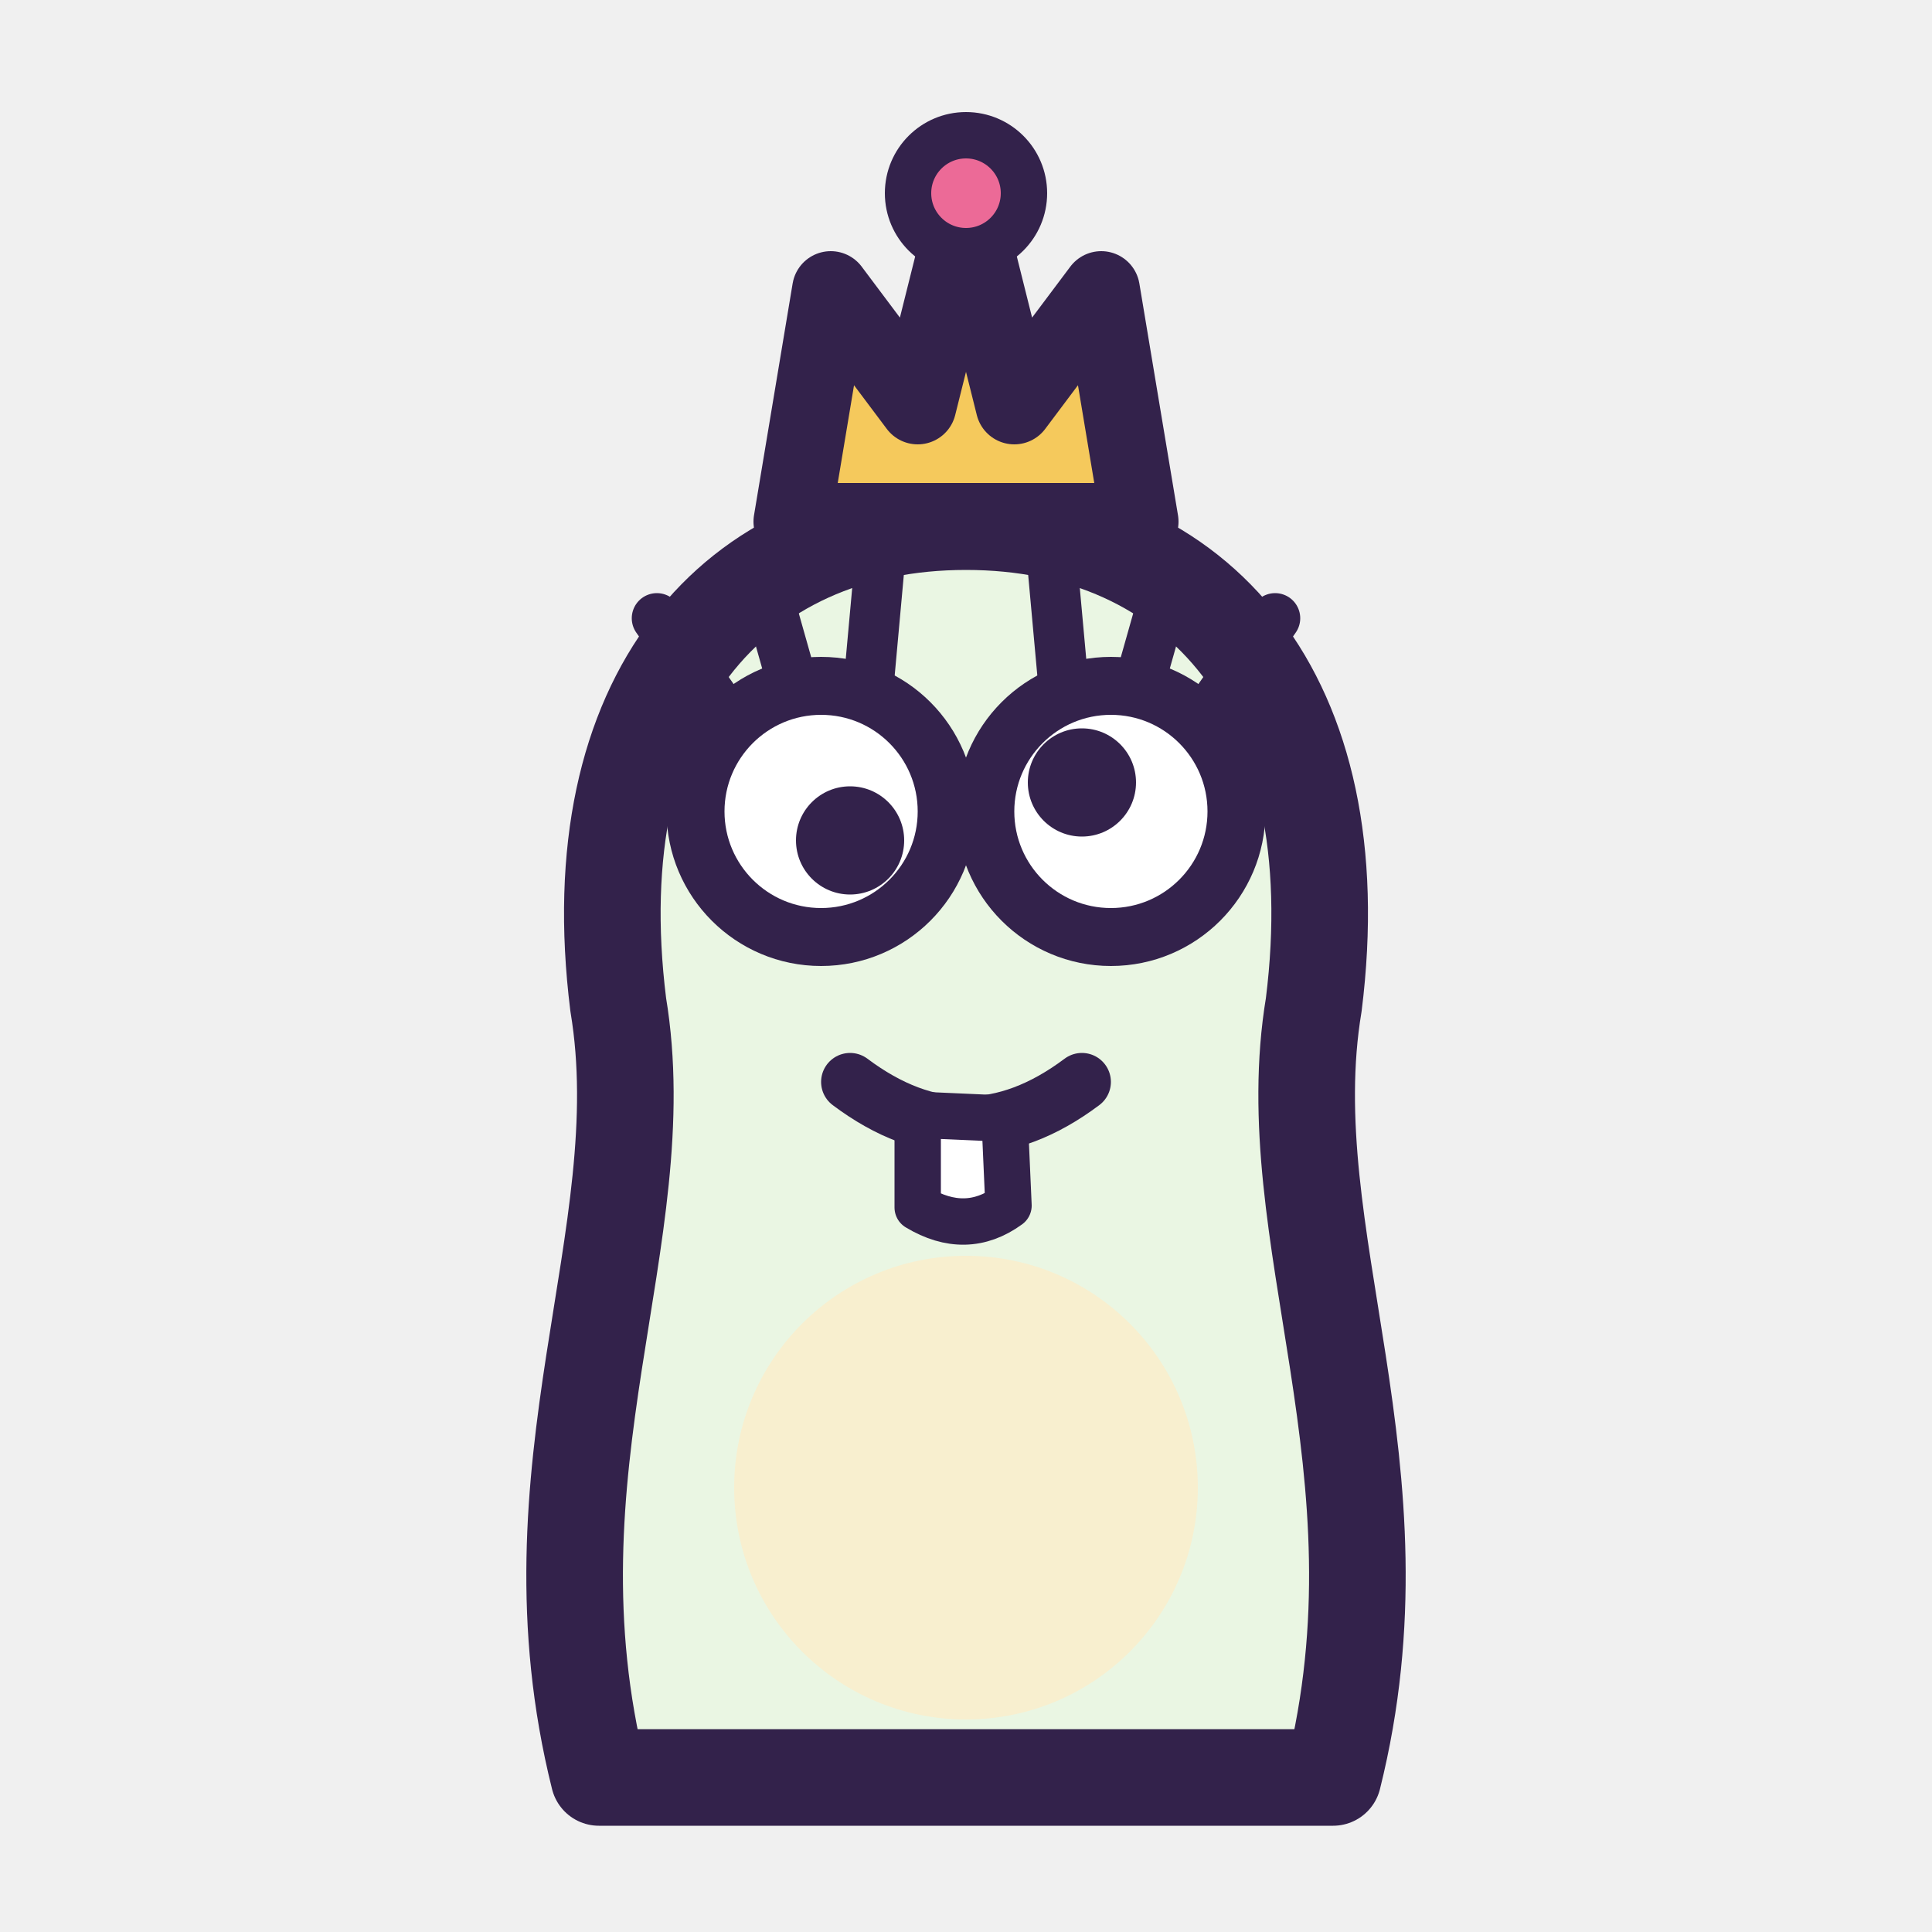
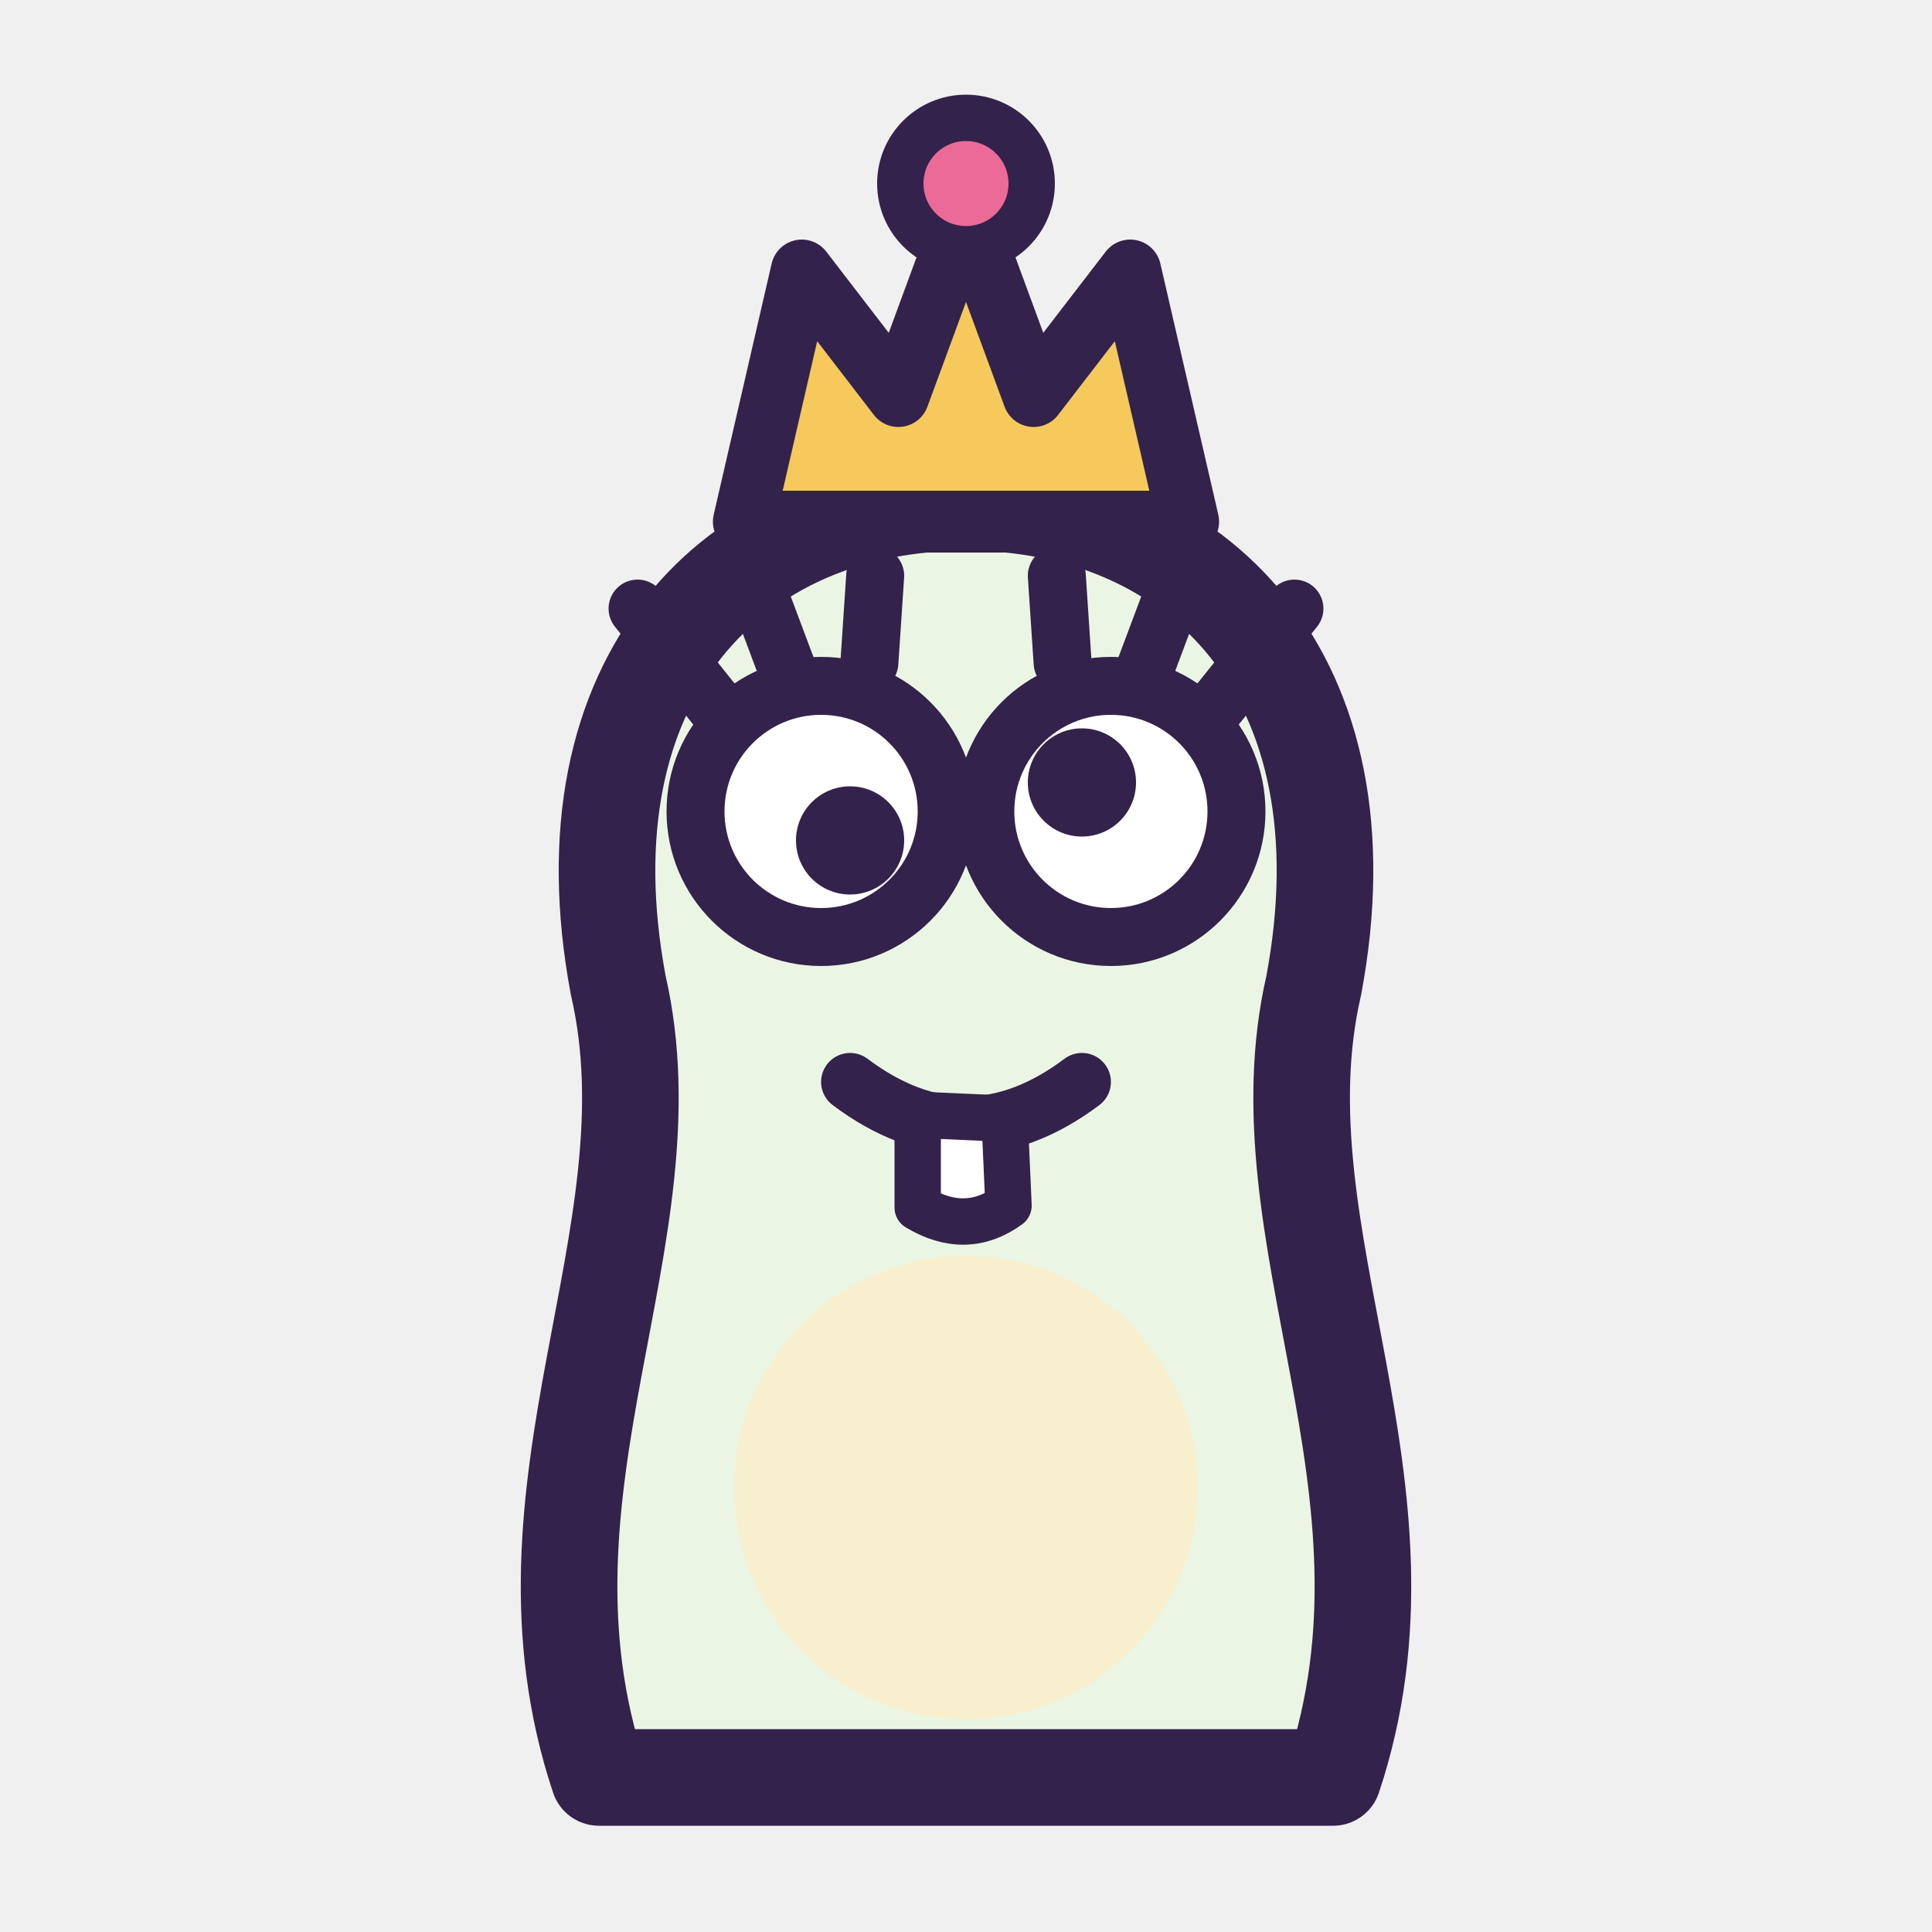
<svg xmlns="http://www.w3.org/2000/svg" viewBox="0 0 100 100">
  <g stroke-linecap="round" stroke-linejoin="round">
-     <path d="M31,92 C27,76 34,64 32,52 C30,36 38,27 50,27 C62,27 70,36 68,52 C66,64 73,76 69,92 Z" fill="#eaf6e3" stroke="#33224b" stroke-width="5" />
+     <path d="M31,92 C26,77 35,64 32,51 C29,35 38,26 50,26 C62,26 71,35 68,51 C65,64 74,77 69,92 Z" fill="#eaf6e3" stroke="#33224b" stroke-width="5" />
    <ellipse cx="50" cy="77" rx="12" ry="12" fill="#f8efcf" stroke="none" />
-     <path d="M41,27 L43,15 L47.5,21 L50,11 L52.5,21 L57,15 L59,27 Z" fill="#f5c95c" stroke="#33224b" stroke-width="4" />
-     <circle cx="50" cy="10" r="3" fill="#ec6a97" stroke="#33224b" stroke-width="2.4" />
+     <path d="M38.5,27 L41.5,14 L46.5,20.5 L50,11 L53.5,20.5 L58.5,14 L61.5,27 Z" fill="#f5c95c" stroke="#33224b" stroke-width="3.2" />
+     <circle cx="50" cy="9.5" r="3.4" fill="#ec6a97" stroke="#33224b" stroke-width="2.4" />
    <circle cx="42.5" cy="42" r="6.5" fill="#ffffff" stroke="#33224b" stroke-width="3" />
    <circle cx="44" cy="43.5" r="2.8" fill="#33224b" stroke="none" />
    <circle cx="57.5" cy="42" r="6.5" fill="#ffffff" stroke="#33224b" stroke-width="3" />
    <circle cx="56" cy="40.5" r="2.8" fill="#33224b" stroke="none" />
-     <path d="M37.5,37 L34,32 M41,35.3 L39.5,30 M45,35 L45.5,29.5" fill="none" stroke="#33224b" stroke-width="2.6" />
-     <path d="M62.5,37 L66,32 M59,35.3 L60.5,30 M55,35 L54.5,29.5" fill="none" stroke="#33224b" stroke-width="2.6" />
+     <path d="M37,36.5 L33,31.5 M40.8,34.8 L39,30 M45,34.3 L45.3,29.8" fill="none" stroke="#33224b" stroke-width="3" />
+     <path d="M63,36.5 L67,31.5 M59.2,34.8 L61,30 M55,34.3 L54.7,29.8" fill="none" stroke="#33224b" stroke-width="3" />
    <path d="M44,56 Q50,60.5 56,56" fill="none" stroke="#33224b" stroke-width="3" />
    <path d="M47.5,57.7 L47.5,62.5 Q50,64 52.2,62.4 L52,57.9 Z" fill="#ffffff" stroke="#33224b" stroke-width="2.4" />
  </g>
</svg>
